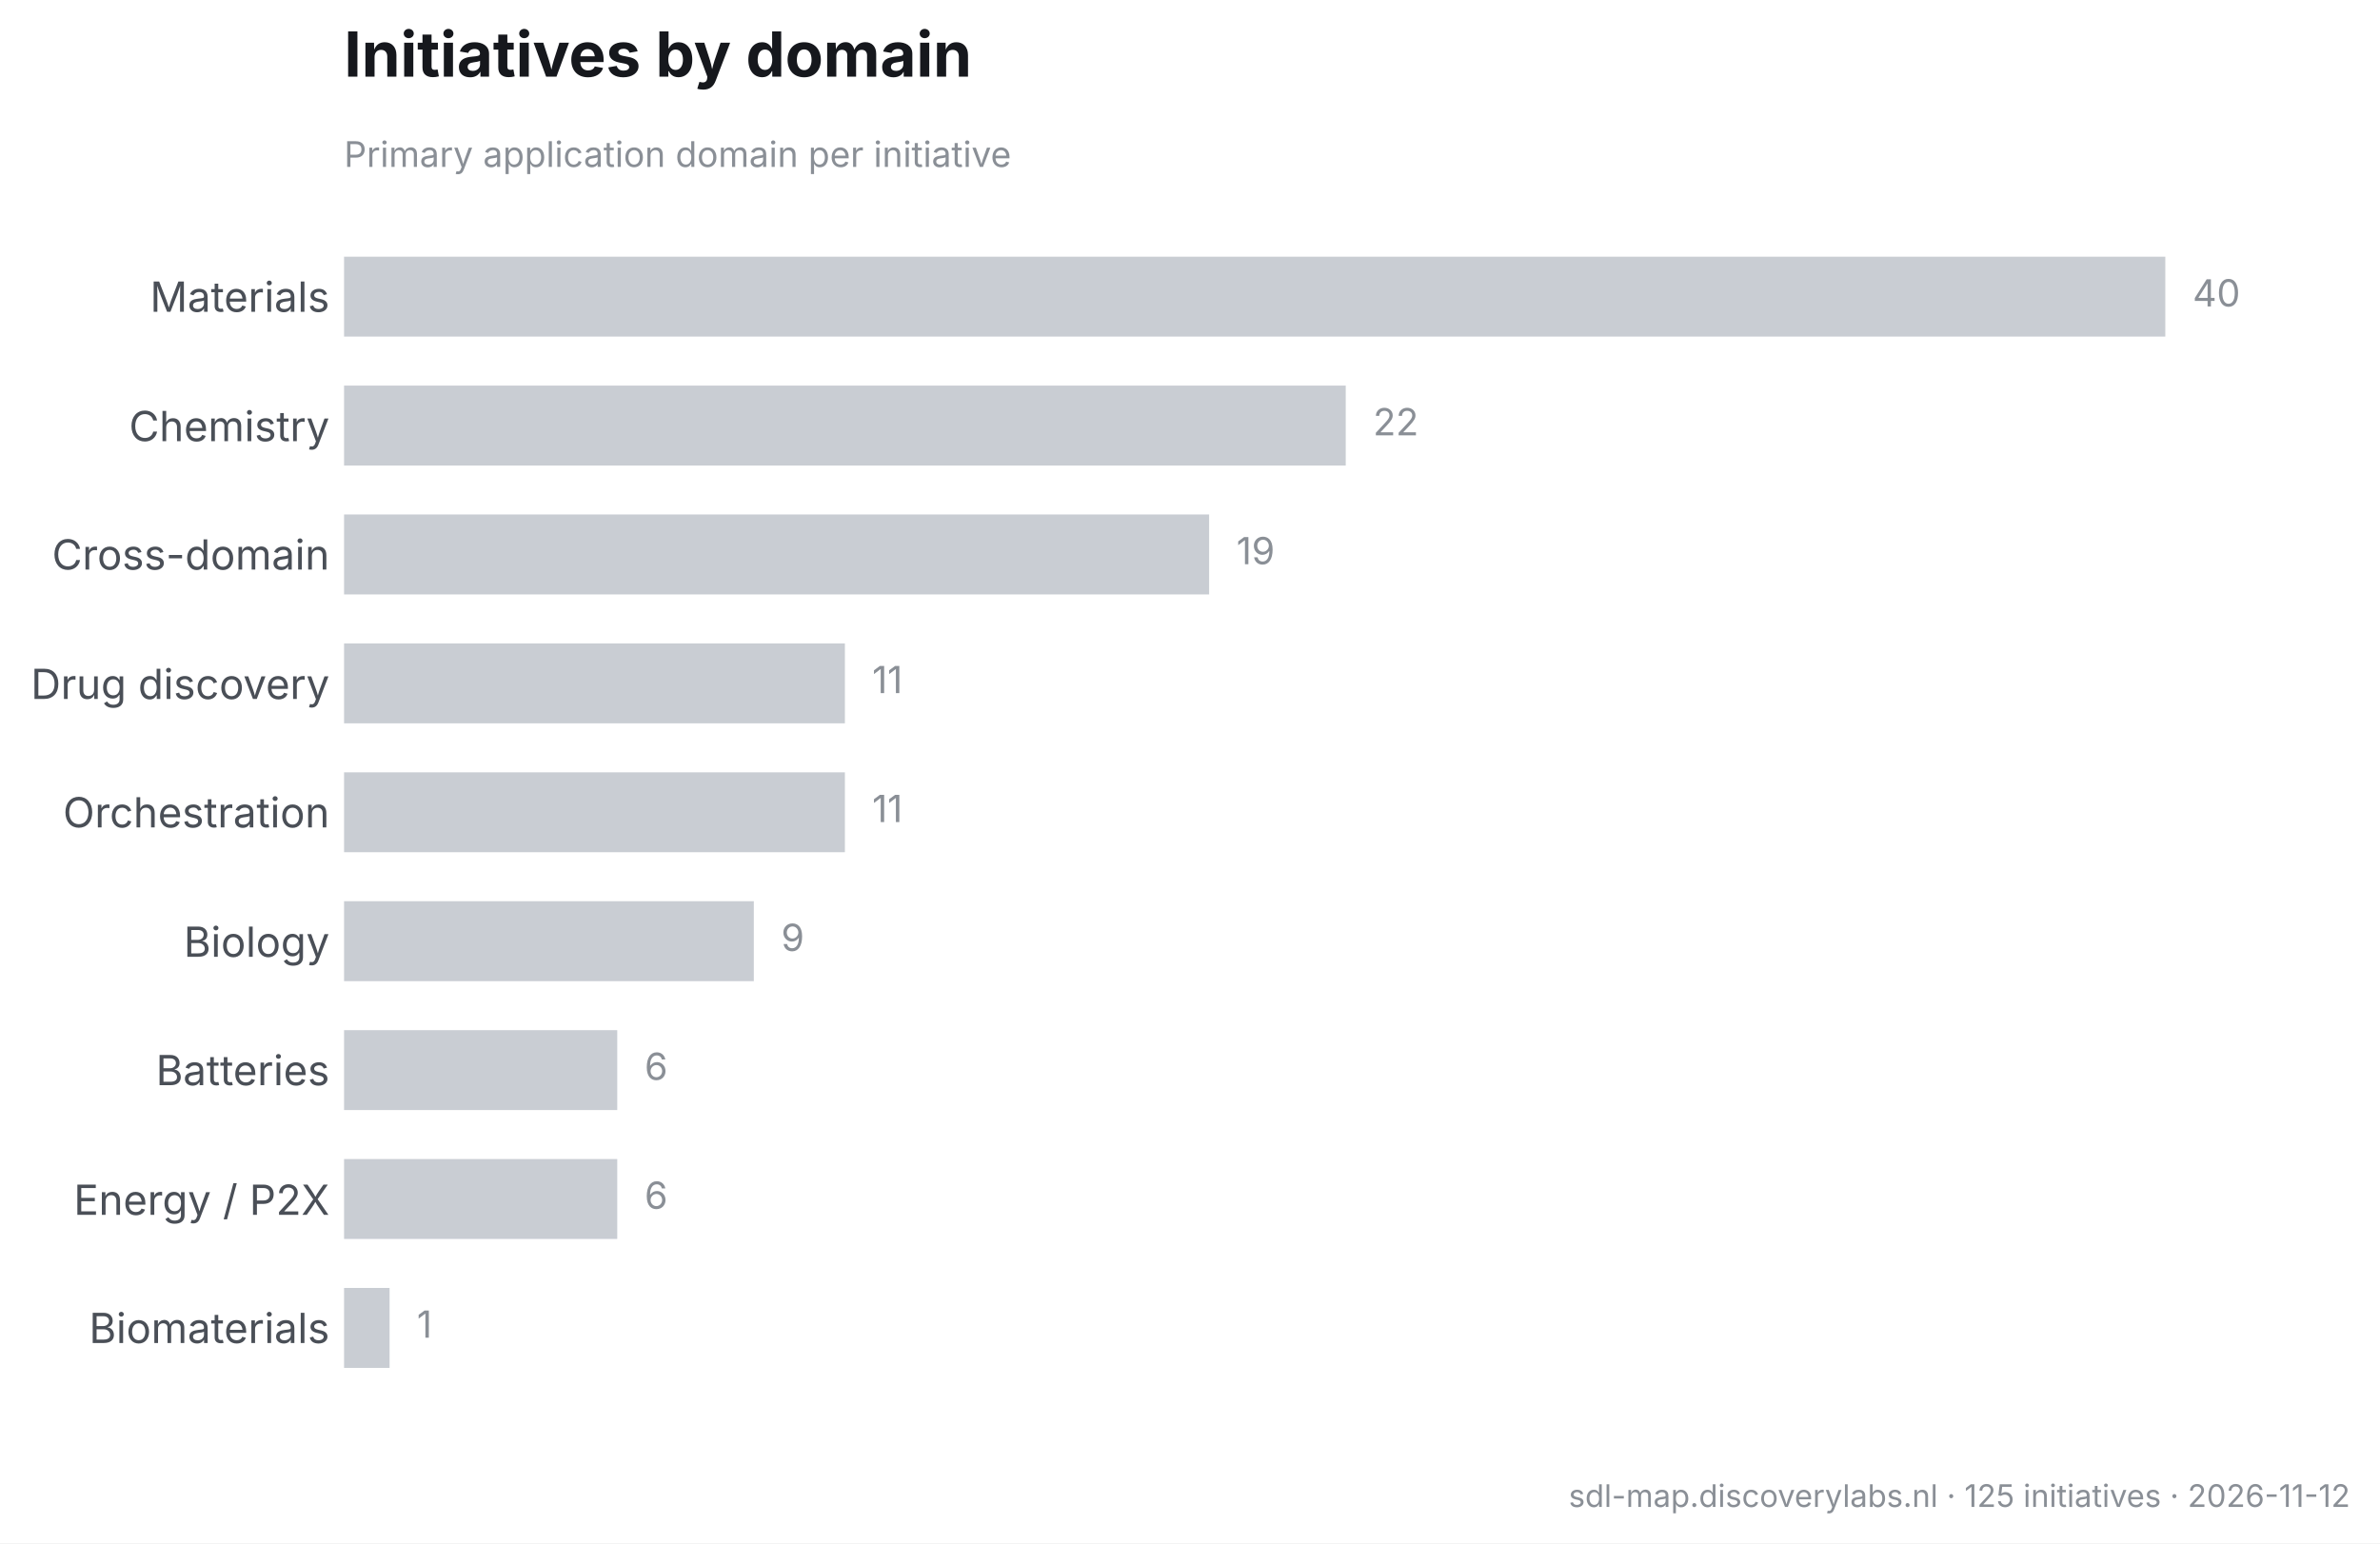
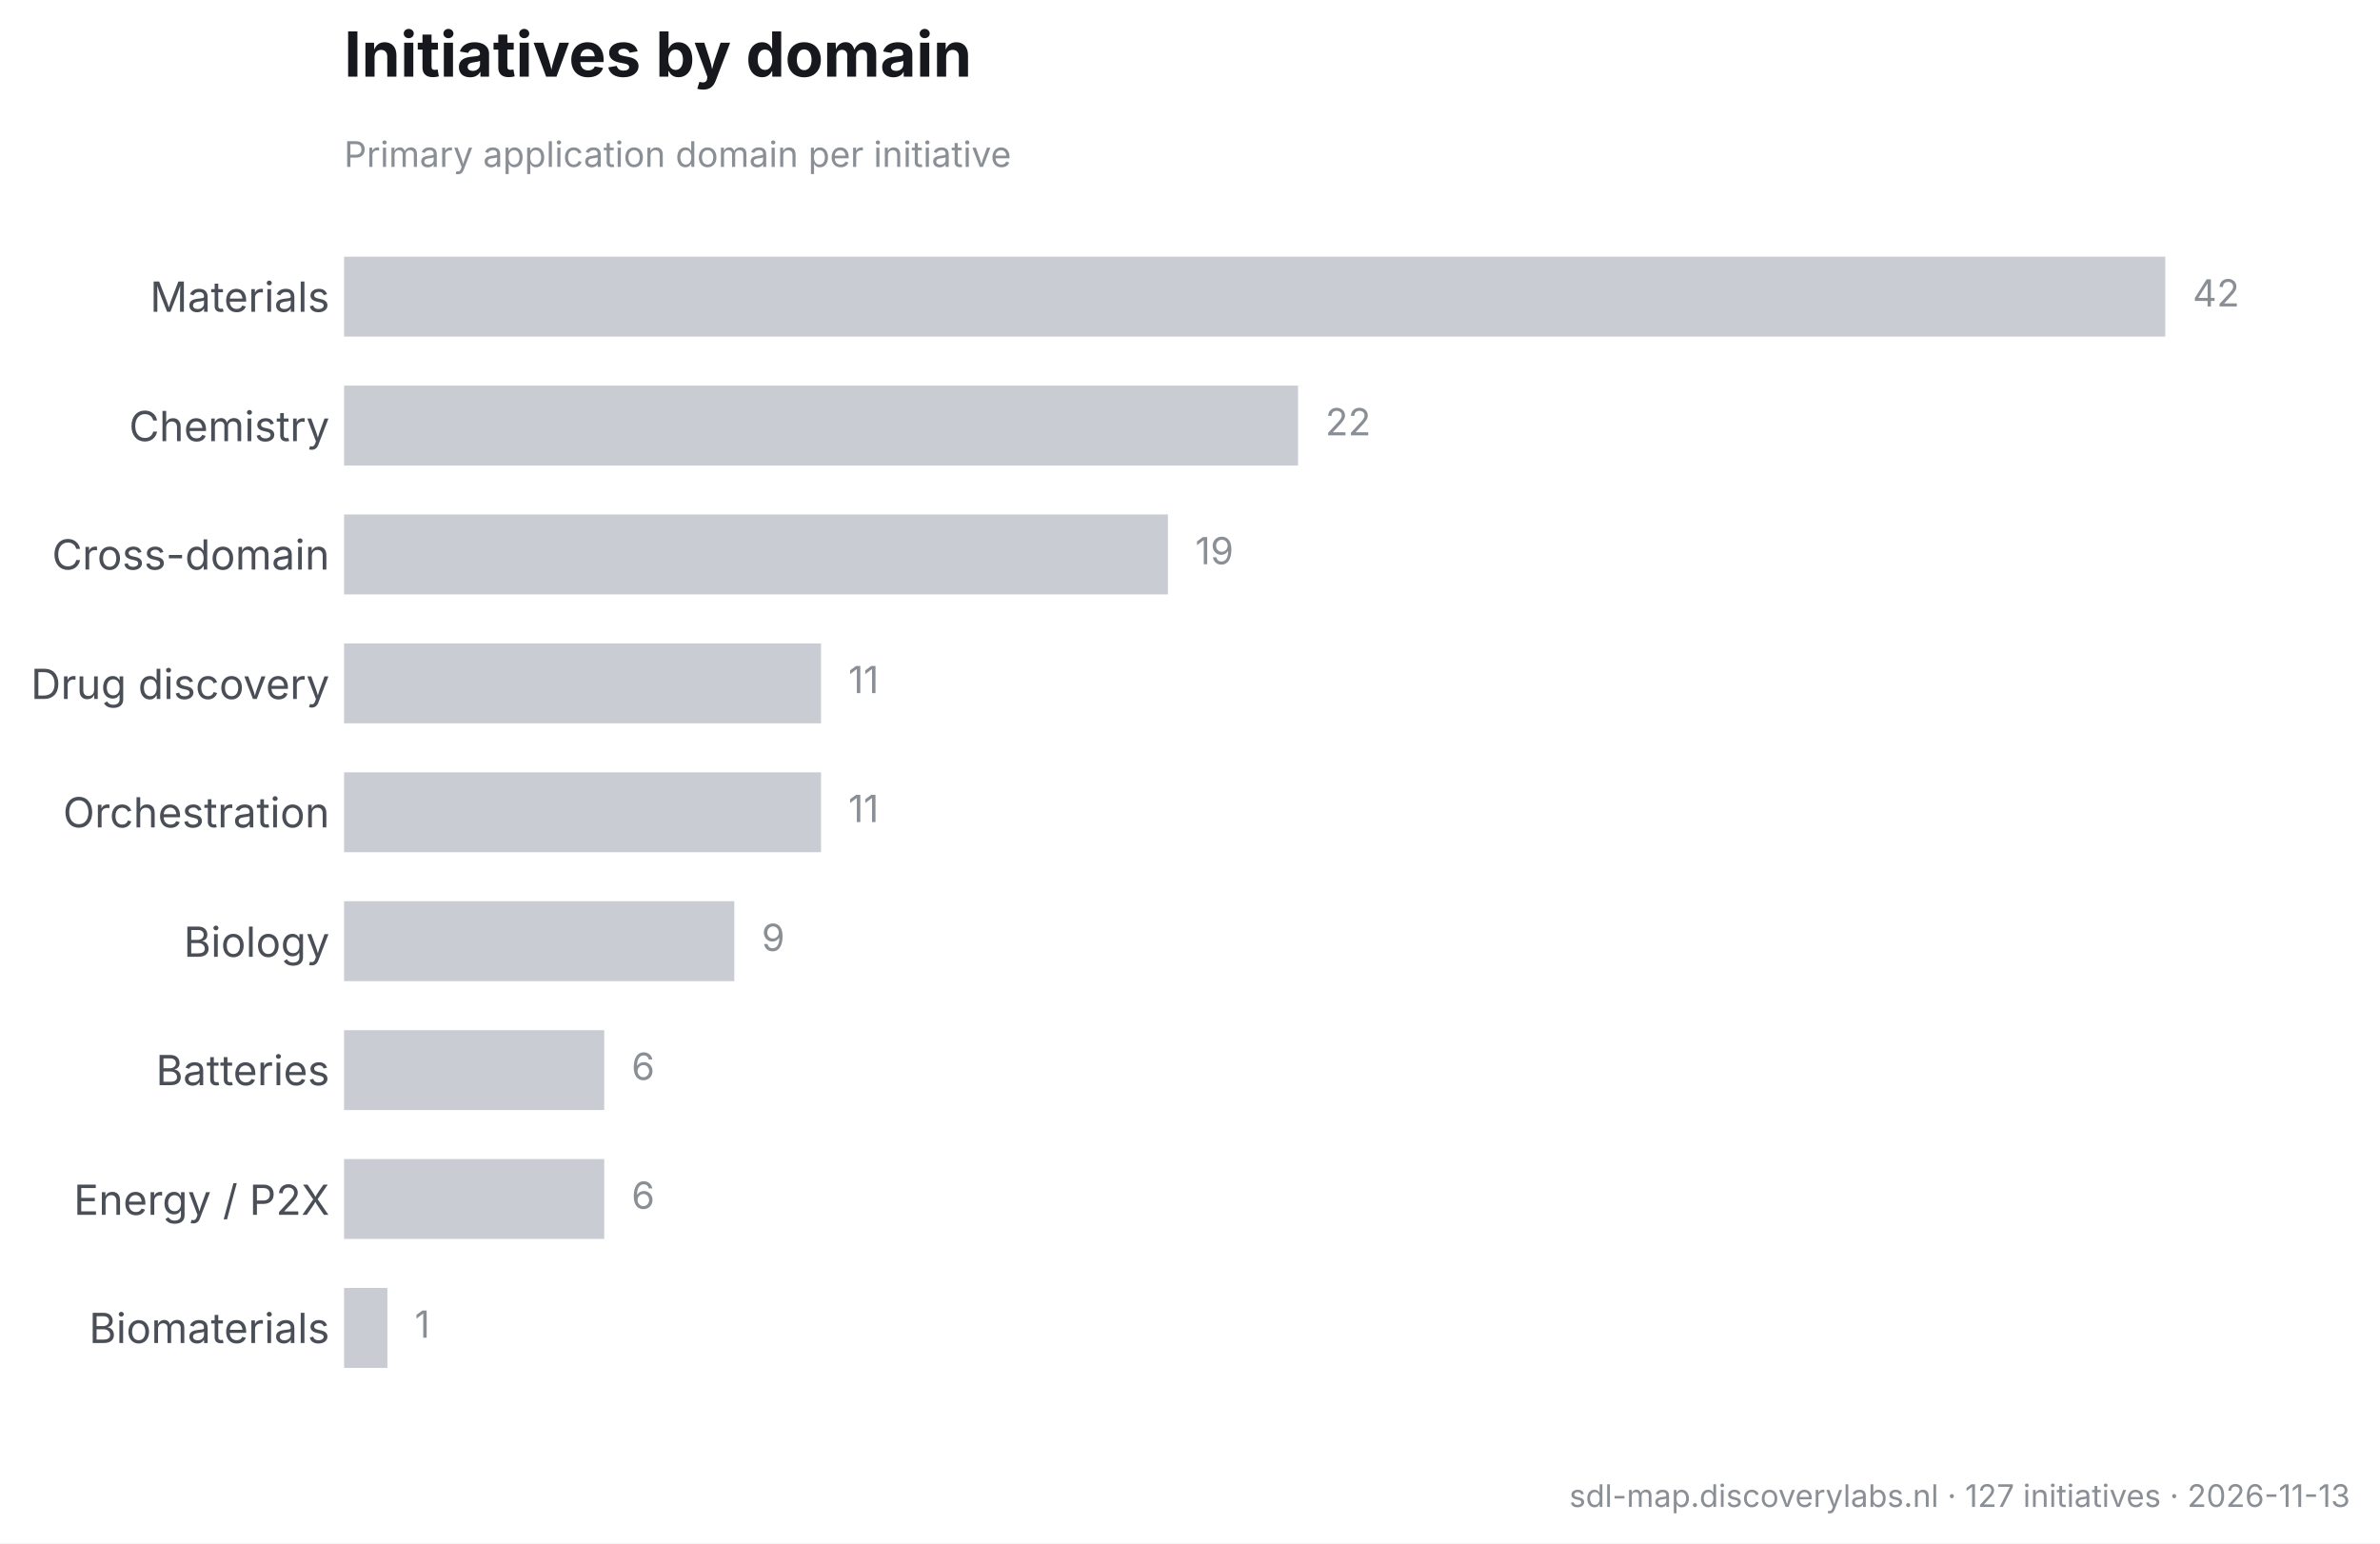
<svg xmlns="http://www.w3.org/2000/svg" width="573.506pt" height="371.916pt" viewBox="0 0 573.506 371.916" version="1.1">
  <defs>
    <style type="text/css">*{stroke-linejoin: round; stroke-linecap: butt}</style>
  </defs>
  <g id="figure_1">
    <g id="patch_1">
      <path d="M 0 371.916  L 573.506 371.916  L 573.506 0  L 0 0  z " style="fill: #ffffff" />
    </g>
    <g id="axes_1">
      <g id="patch_2">
        <path d="M 82.906 343.033  L 561.266 343.033  L 561.266 48.471  L 82.906 48.471  z " style="fill: #ffffff" />
      </g>
      <g id="matplotlib.axis_1" />
      <g id="matplotlib.axis_2">
        <g id="ytick_1">
          <g id="line2d_1" />
          <g id="text_1">
            <text style="font-size: 10px; font-family: 'Inter', 'Helvetica Neue', 'Arial', 'DejaVu Sans', 'Bitstream Vera Sans', 'Computer Modern Sans Serif', 'Lucida Grande', 'Verdana', 'Geneva', 'Lucid', 'Helvetica', 'Avant Garde', sans-serif; text-anchor: end; fill: #4a4f57" x="79.406" y="75.128" transform="rotate(-0 79.40625 75.12801)">Materials</text>
          </g>
        </g>
        <g id="ytick_2">
          <g id="line2d_2" />
          <g id="text_2">
            <text style="font-size: 10px; font-family: 'Inter', 'Helvetica Neue', 'Arial', 'DejaVu Sans', 'Bitstream Vera Sans', 'Computer Modern Sans Serif', 'Lucida Grande', 'Verdana', 'Geneva', 'Lucid', 'Helvetica', 'Avant Garde', sans-serif; text-anchor: end; fill: #4a4f57" x="79.406" y="106.313" transform="rotate(-0 79.40625 106.3129)">Chemistry</text>
          </g>
        </g>
        <g id="ytick_3">
          <g id="line2d_3" />
          <g id="text_3">
            <text style="font-size: 10px; font-family: 'Inter', 'Helvetica Neue', 'Arial', 'DejaVu Sans', 'Bitstream Vera Sans', 'Computer Modern Sans Serif', 'Lucida Grande', 'Verdana', 'Geneva', 'Lucid', 'Helvetica', 'Avant Garde', sans-serif; text-anchor: end; fill: #4a4f57" x="79.406" y="137.259" transform="rotate(-0 79.40625 137.2587)">Cross-domain</text>
          </g>
        </g>
        <g id="ytick_4">
          <g id="line2d_4" />
          <g id="text_4">
            <text style="font-size: 10px; font-family: 'Inter', 'Helvetica Neue', 'Arial', 'DejaVu Sans', 'Bitstream Vera Sans', 'Computer Modern Sans Serif', 'Lucida Grande', 'Verdana', 'Geneva', 'Lucid', 'Helvetica', 'Avant Garde', sans-serif; text-anchor: end; fill: #4a4f57" x="79.406" y="168.444" transform="rotate(-0 79.40625 168.4436)">Drug discovery</text>
          </g>
        </g>
        <g id="ytick_5">
          <g id="line2d_5" />
          <g id="text_5">
            <text style="font-size: 10px; font-family: 'Inter', 'Helvetica Neue', 'Arial', 'DejaVu Sans', 'Bitstream Vera Sans', 'Computer Modern Sans Serif', 'Lucida Grande', 'Verdana', 'Geneva', 'Lucid', 'Helvetica', 'Avant Garde', sans-serif; text-anchor: end; fill: #4a4f57" x="79.406" y="199.389" transform="rotate(-0 79.40625 199.3894)">Orchestration</text>
          </g>
        </g>
        <g id="ytick_6">
          <g id="line2d_6" />
          <g id="text_6">
            <text style="font-size: 10px; font-family: 'Inter', 'Helvetica Neue', 'Arial', 'DejaVu Sans', 'Bitstream Vera Sans', 'Computer Modern Sans Serif', 'Lucida Grande', 'Verdana', 'Geneva', 'Lucid', 'Helvetica', 'Avant Garde', sans-serif; text-anchor: end; fill: #4a4f57" x="79.406" y="230.574" transform="rotate(-0 79.40625 230.5743)">Biology</text>
          </g>
        </g>
        <g id="ytick_7">
          <g id="line2d_7" />
          <g id="text_7">
            <text style="font-size: 10px; font-family: 'Inter', 'Helvetica Neue', 'Arial', 'DejaVu Sans', 'Bitstream Vera Sans', 'Computer Modern Sans Serif', 'Lucida Grande', 'Verdana', 'Geneva', 'Lucid', 'Helvetica', 'Avant Garde', sans-serif; text-anchor: end; fill: #4a4f57" x="79.406" y="261.52" transform="rotate(-0 79.40625 261.5201)">Batteries</text>
          </g>
        </g>
        <g id="ytick_8">
          <g id="line2d_8" />
          <g id="text_8">
            <text style="font-size: 10px; font-family: 'Inter', 'Helvetica Neue', 'Arial', 'DejaVu Sans', 'Bitstream Vera Sans', 'Computer Modern Sans Serif', 'Lucida Grande', 'Verdana', 'Geneva', 'Lucid', 'Helvetica', 'Avant Garde', sans-serif; text-anchor: end; fill: #4a4f57" x="79.406" y="292.757" transform="rotate(-0 79.40625 292.7565)">Energy / P2X</text>
          </g>
        </g>
        <g id="ytick_9">
          <g id="line2d_9" />
          <g id="text_9">
            <text style="font-size: 10px; font-family: 'Inter', 'Helvetica Neue', 'Arial', 'DejaVu Sans', 'Bitstream Vera Sans', 'Computer Modern Sans Serif', 'Lucida Grande', 'Verdana', 'Geneva', 'Lucid', 'Helvetica', 'Avant Garde', sans-serif; text-anchor: end; fill: #4a4f57" x="79.406" y="323.651" transform="rotate(-0 79.40625 323.6508)">Biomaterials</text>
          </g>
        </g>
      </g>
      <g id="patch_3">
-         <path d="M 82.906 61.86  L 521.769 61.86  L 521.769 81.121  L 82.906 81.121  z " clip-path="url(#p34089d572c)" style="fill: #c9cdd3" />
+         <path d="M 82.906 61.86  L 521.769 61.86  L 521.769 81.121  L 82.906 81.121  z " clip-path="url(#p582d5fd319)" style="fill: #c9cdd3" />
      </g>
      <g id="patch_4">
-         <path d="M 82.906 92.926  L 324.281 92.926  L 324.281 112.186  L 82.906 112.186  z " clip-path="url(#p34089d572c)" style="fill: #c9cdd3" />
+         <path d="M 82.906 92.926  L 312.787 92.926  L 312.787 112.186  L 82.906 112.186  z " clip-path="url(#p582d5fd319)" style="fill: #c9cdd3" />
      </g>
      <g id="patch_5">
-         <path d="M 82.906 123.991  L 291.366 123.991  L 291.366 143.251  L 82.906 143.251  z " clip-path="url(#p34089d572c)" style="fill: #c9cdd3" />
+         <path d="M 82.906 123.991  L 281.439 123.991  L 281.439 143.251  L 82.906 143.251  z " clip-path="url(#p582d5fd319)" style="fill: #c9cdd3" />
      </g>
      <g id="patch_6">
-         <path d="M 82.906 155.056  L 203.593 155.056  L 203.593 174.317  L 82.906 174.317  z " clip-path="url(#p34089d572c)" style="fill: #c9cdd3" />
+         <path d="M 82.906 155.056  L 197.846 155.056  L 197.846 174.317  L 82.906 174.317  z " clip-path="url(#p582d5fd319)" style="fill: #c9cdd3" />
      </g>
      <g id="patch_7">
-         <path d="M 82.906 186.122  L 203.593 186.122  L 203.593 205.382  L 82.906 205.382  z " clip-path="url(#p34089d572c)" style="fill: #c9cdd3" />
+         <path d="M 82.906 186.122  L 197.846 186.122  L 197.846 205.382  L 82.906 205.382  z " clip-path="url(#p582d5fd319)" style="fill: #c9cdd3" />
      </g>
      <g id="patch_8">
-         <path d="M 82.906 217.187  L 181.65 217.187  L 181.65 236.447  L 82.906 236.447  z " clip-path="url(#p34089d572c)" style="fill: #c9cdd3" />
+         <path d="M 82.906 217.187  L 176.948 217.187  L 176.948 236.447  L 82.906 236.447  z " clip-path="url(#p582d5fd319)" style="fill: #c9cdd3" />
      </g>
      <g id="patch_9">
-         <path d="M 82.906 248.252  L 148.736 248.252  L 148.736 267.513  L 82.906 267.513  z " clip-path="url(#p34089d572c)" style="fill: #c9cdd3" />
+         <path d="M 82.906 248.252  L 145.601 248.252  L 145.601 267.513  L 82.906 267.513  z " clip-path="url(#p582d5fd319)" style="fill: #c9cdd3" />
      </g>
      <g id="patch_10">
-         <path d="M 82.906 279.318  L 148.736 279.318  L 148.736 298.578  L 82.906 298.578  z " clip-path="url(#p34089d572c)" style="fill: #c9cdd3" />
+         <path d="M 82.906 279.318  L 145.601 279.318  L 145.601 298.578  L 82.906 298.578  z " clip-path="url(#p582d5fd319)" style="fill: #c9cdd3" />
      </g>
      <g id="patch_11">
-         <path d="M 82.906 310.383  L 93.878 310.383  L 93.878 329.644  L 82.906 329.644  z " clip-path="url(#p34089d572c)" style="fill: #c9cdd3" />
+         <path d="M 82.906 310.383  L 93.355 310.383  L 93.355 329.644  L 82.906 329.644  z " clip-path="url(#p582d5fd319)" style="fill: #c9cdd3" />
      </g>
      <g id="text_10">
-         <text style="font-size: 9px; font-family: 'Inter', 'Helvetica Neue', 'Arial', 'DejaVu Sans', 'Bitstream Vera Sans', 'Computer Modern Sans Serif', 'Lucida Grande', 'Verdana', 'Geneva', 'Lucid', 'Helvetica', 'Avant Garde', sans-serif; text-anchor: start; fill: #8a8f96" x="528.352" y="73.846" transform="rotate(-0 528.3516 73.84598)">40</text>
+         <text style="font-size: 9px; font-family: 'Inter', 'Helvetica Neue', 'Arial', 'DejaVu Sans', 'Bitstream Vera Sans', 'Computer Modern Sans Serif', 'Lucida Grande', 'Verdana', 'Geneva', 'Lucid', 'Helvetica', 'Avant Garde', sans-serif; text-anchor: start; fill: #8a8f96" x="528.352" y="73.846" transform="rotate(-0 528.3516 73.84598)">42</text>
      </g>
      <g id="text_11">
-         <text style="font-size: 9px; font-family: 'Inter', 'Helvetica Neue', 'Arial', 'DejaVu Sans', 'Bitstream Vera Sans', 'Computer Modern Sans Serif', 'Lucida Grande', 'Verdana', 'Geneva', 'Lucid', 'Helvetica', 'Avant Garde', sans-serif; text-anchor: start; fill: #8a8f96" x="330.863" y="104.911" transform="rotate(-0 330.8635 104.9113)">22</text>
+         <text style="font-size: 9px; font-family: 'Inter', 'Helvetica Neue', 'Arial', 'DejaVu Sans', 'Bitstream Vera Sans', 'Computer Modern Sans Serif', 'Lucida Grande', 'Verdana', 'Geneva', 'Lucid', 'Helvetica', 'Avant Garde', sans-serif; text-anchor: start; fill: #8a8f96" x="319.369" y="104.911" transform="rotate(-0 319.3695 104.9113)">22</text>
      </g>
      <g id="text_12">
-         <text style="font-size: 9px; font-family: 'Inter', 'Helvetica Neue', 'Arial', 'DejaVu Sans', 'Bitstream Vera Sans', 'Computer Modern Sans Serif', 'Lucida Grande', 'Verdana', 'Geneva', 'Lucid', 'Helvetica', 'Avant Garde', sans-serif; text-anchor: start; fill: #8a8f96" x="297.949" y="135.977" transform="rotate(-0 297.9488 135.9767)">19</text>
+         <text style="font-size: 9px; font-family: 'Inter', 'Helvetica Neue', 'Arial', 'DejaVu Sans', 'Bitstream Vera Sans', 'Computer Modern Sans Serif', 'Lucida Grande', 'Verdana', 'Geneva', 'Lucid', 'Helvetica', 'Avant Garde', sans-serif; text-anchor: start; fill: #8a8f96" x="288.022" y="135.977" transform="rotate(-0 288.0222 135.9767)">19</text>
      </g>
      <g id="text_13">
-         <text style="font-size: 9px; font-family: 'Inter', 'Helvetica Neue', 'Arial', 'DejaVu Sans', 'Bitstream Vera Sans', 'Computer Modern Sans Serif', 'Lucida Grande', 'Verdana', 'Geneva', 'Lucid', 'Helvetica', 'Avant Garde', sans-serif; text-anchor: start; fill: #8a8f96" x="210.176" y="167.042" transform="rotate(-0 210.1763 167.042)">11</text>
+         <text style="font-size: 9px; font-family: 'Inter', 'Helvetica Neue', 'Arial', 'DejaVu Sans', 'Bitstream Vera Sans', 'Computer Modern Sans Serif', 'Lucida Grande', 'Verdana', 'Geneva', 'Lucid', 'Helvetica', 'Avant Garde', sans-serif; text-anchor: start; fill: #8a8f96" x="204.429" y="167.042" transform="rotate(-0 204.4293 167.042)">11</text>
      </g>
      <g id="text_14">
-         <text style="font-size: 9px; font-family: 'Inter', 'Helvetica Neue', 'Arial', 'DejaVu Sans', 'Bitstream Vera Sans', 'Computer Modern Sans Serif', 'Lucida Grande', 'Verdana', 'Geneva', 'Lucid', 'Helvetica', 'Avant Garde', sans-serif; text-anchor: start; fill: #8a8f96" x="210.176" y="198.107" transform="rotate(-0 210.1763 198.1074)">11</text>
+         <text style="font-size: 9px; font-family: 'Inter', 'Helvetica Neue', 'Arial', 'DejaVu Sans', 'Bitstream Vera Sans', 'Computer Modern Sans Serif', 'Lucida Grande', 'Verdana', 'Geneva', 'Lucid', 'Helvetica', 'Avant Garde', sans-serif; text-anchor: start; fill: #8a8f96" x="204.429" y="198.107" transform="rotate(-0 204.4293 198.1074)">11</text>
      </g>
      <g id="text_15">
-         <text style="font-size: 9px; font-family: 'Inter', 'Helvetica Neue', 'Arial', 'DejaVu Sans', 'Bitstream Vera Sans', 'Computer Modern Sans Serif', 'Lucida Grande', 'Verdana', 'Geneva', 'Lucid', 'Helvetica', 'Avant Garde', sans-serif; text-anchor: start; fill: #8a8f96" x="188.233" y="229.173" transform="rotate(-0 188.2332 229.1727)">9</text>
+         <text style="font-size: 9px; font-family: 'Inter', 'Helvetica Neue', 'Arial', 'DejaVu Sans', 'Bitstream Vera Sans', 'Computer Modern Sans Serif', 'Lucida Grande', 'Verdana', 'Geneva', 'Lucid', 'Helvetica', 'Avant Garde', sans-serif; text-anchor: start; fill: #8a8f96" x="183.531" y="229.173" transform="rotate(-0 183.5311 229.1727)">9</text>
      </g>
      <g id="text_16">
-         <text style="font-size: 9px; font-family: 'Inter', 'Helvetica Neue', 'Arial', 'DejaVu Sans', 'Bitstream Vera Sans', 'Computer Modern Sans Serif', 'Lucida Grande', 'Verdana', 'Geneva', 'Lucid', 'Helvetica', 'Avant Garde', sans-serif; text-anchor: start; fill: #8a8f96" x="155.319" y="260.238" transform="rotate(-0 155.3185 260.2381)">6</text>
+         <text style="font-size: 9px; font-family: 'Inter', 'Helvetica Neue', 'Arial', 'DejaVu Sans', 'Bitstream Vera Sans', 'Computer Modern Sans Serif', 'Lucida Grande', 'Verdana', 'Geneva', 'Lucid', 'Helvetica', 'Avant Garde', sans-serif; text-anchor: start; fill: #8a8f96" x="152.184" y="260.238" transform="rotate(-0 152.1838 260.2381)">6</text>
      </g>
      <g id="text_17">
-         <text style="font-size: 9px; font-family: 'Inter', 'Helvetica Neue', 'Arial', 'DejaVu Sans', 'Bitstream Vera Sans', 'Computer Modern Sans Serif', 'Lucida Grande', 'Verdana', 'Geneva', 'Lucid', 'Helvetica', 'Avant Garde', sans-serif; text-anchor: start; fill: #8a8f96" x="155.319" y="291.303" transform="rotate(-0 155.3185 291.3034)">6</text>
+         <text style="font-size: 9px; font-family: 'Inter', 'Helvetica Neue', 'Arial', 'DejaVu Sans', 'Bitstream Vera Sans', 'Computer Modern Sans Serif', 'Lucida Grande', 'Verdana', 'Geneva', 'Lucid', 'Helvetica', 'Avant Garde', sans-serif; text-anchor: start; fill: #8a8f96" x="152.184" y="291.303" transform="rotate(-0 152.1838 291.3034)">6</text>
      </g>
      <g id="text_18">
-         <text style="font-size: 9px; font-family: 'Inter', 'Helvetica Neue', 'Arial', 'DejaVu Sans', 'Bitstream Vera Sans', 'Computer Modern Sans Serif', 'Lucida Grande', 'Verdana', 'Geneva', 'Lucid', 'Helvetica', 'Avant Garde', sans-serif; text-anchor: start; fill: #8a8f96" x="100.461" y="322.369" transform="rotate(-0 100.4607 322.3687)">1</text>
+         <text style="font-size: 9px; font-family: 'Inter', 'Helvetica Neue', 'Arial', 'DejaVu Sans', 'Bitstream Vera Sans', 'Computer Modern Sans Serif', 'Lucida Grande', 'Verdana', 'Geneva', 'Lucid', 'Helvetica', 'Avant Garde', sans-serif; text-anchor: start; fill: #8a8f96" x="99.938" y="322.369" transform="rotate(-0 99.93829 322.3687)">1</text>
      </g>
      <g id="text_19">
        <text style="font-size: 8.5px; font-family: 'Inter', 'Helvetica Neue', 'Arial', 'DejaVu Sans', 'Bitstream Vera Sans', 'Computer Modern Sans Serif', 'Lucida Grande', 'Verdana', 'Geneva', 'Lucid', 'Helvetica', 'Avant Garde', sans-serif; text-anchor: start; fill: #8a8f96" x="82.906" y="40.223" transform="rotate(-0 82.90625 40.223)">Primary application domain per initiative</text>
      </g>
      <g id="text_20">
        <text style="font-weight: 650; font-size: 15px; font-family: 'Inter', 'Helvetica Neue', 'Arial', 'DejaVu Sans', 'Bitstream Vera Sans', 'Computer Modern Sans Serif', 'Lucida Grande', 'Verdana', 'Geneva', 'Lucid', 'Helvetica', 'Avant Garde', sans-serif; text-anchor: start; fill: #16181d" x="82.906" y="18.471" transform="rotate(-0 82.90625 18.47109)">Initiatives by domain</text>
      </g>
    </g>
    <g id="text_21">
-       <text style="font-size: 7.5px; font-family: 'Inter', 'Helvetica Neue', 'Arial', 'DejaVu Sans', 'Bitstream Vera Sans', 'Computer Modern Sans Serif', 'Lucida Grande', 'Verdana', 'Geneva', 'Lucid', 'Helvetica', 'Avant Garde', sans-serif; text-anchor: end; fill: #8a8f96" x="566.306" y="363.157" transform="rotate(-0 566.3062 363.1567)">sdl-map.discoverylabs.nl · 125 initiatives · 2026-11-12</text>
+       <text style="font-size: 7.5px; font-family: 'Inter', 'Helvetica Neue', 'Arial', 'DejaVu Sans', 'Bitstream Vera Sans', 'Computer Modern Sans Serif', 'Lucida Grande', 'Verdana', 'Geneva', 'Lucid', 'Helvetica', 'Avant Garde', sans-serif; text-anchor: end; fill: #8a8f96" x="566.306" y="363.157" transform="rotate(-0 566.3062 363.1567)">sdl-map.discoverylabs.nl · 127 initiatives · 2026-11-13</text>
    </g>
  </g>
  <defs>
-     <clipPath id="p34089d572c">
+     <clipPath id="p582d5fd319">
      <rect x="82.906" y="48.471" width="478.36" height="294.562" />
    </clipPath>
  </defs>
</svg>
